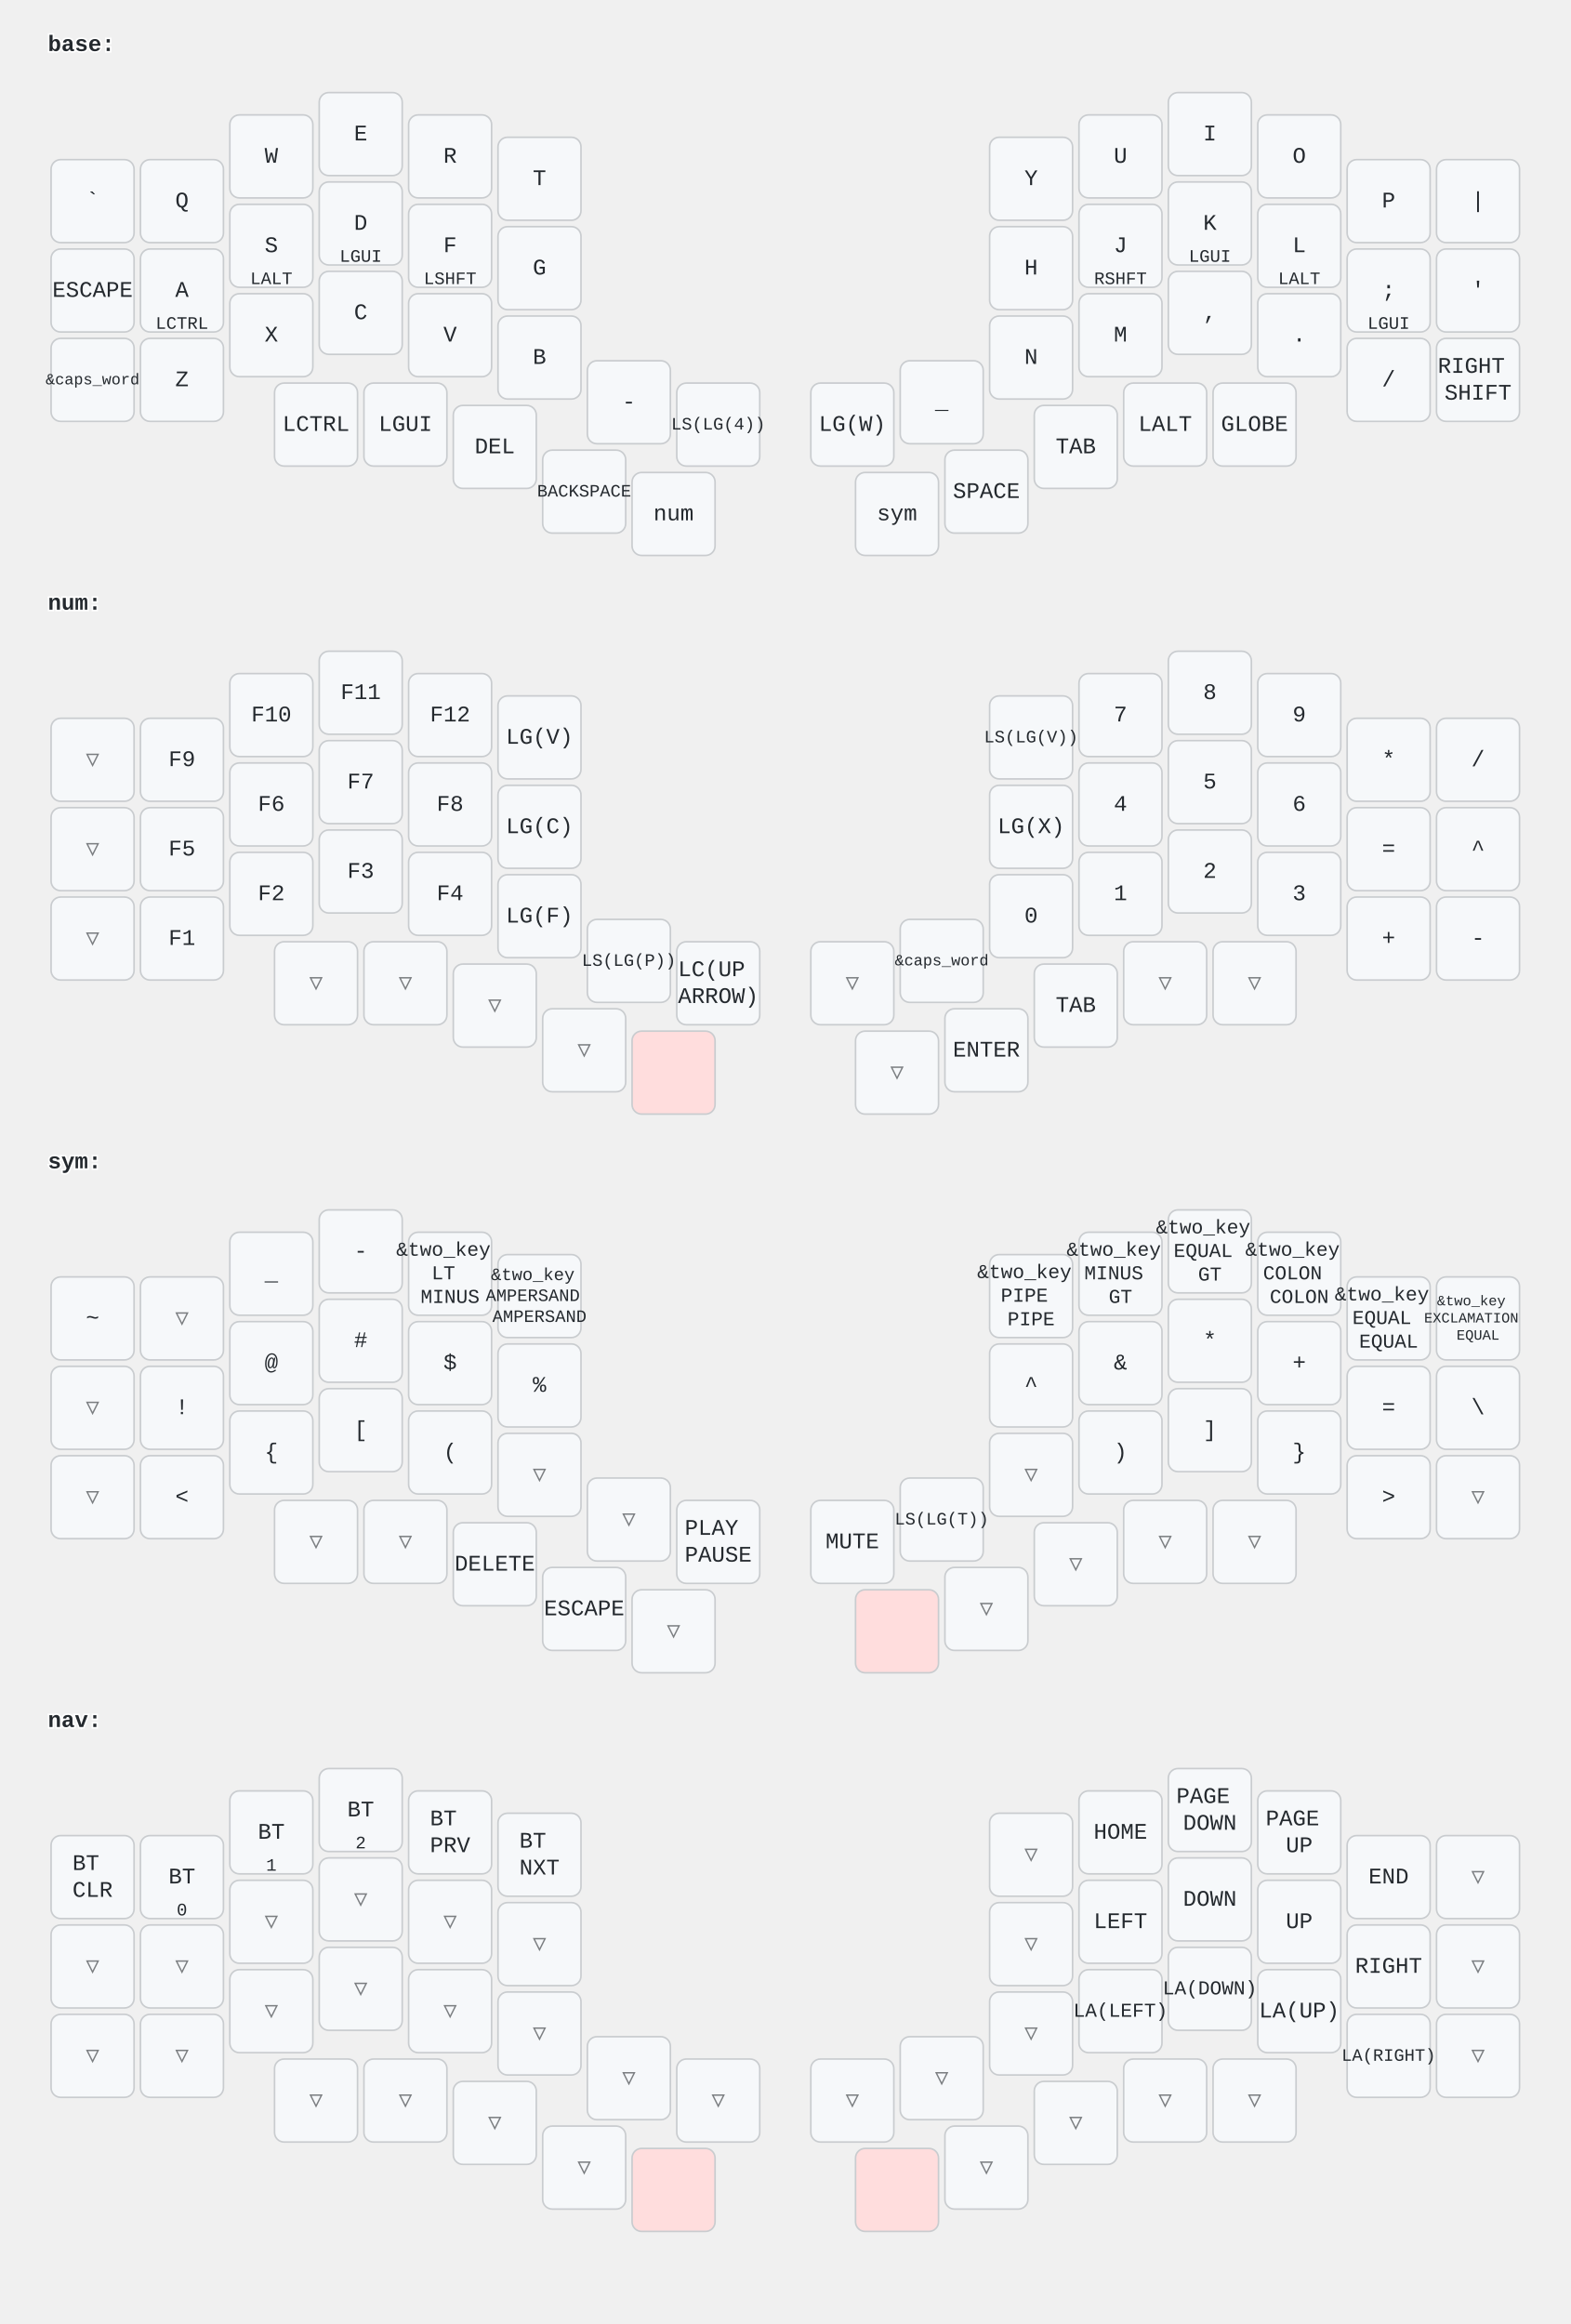
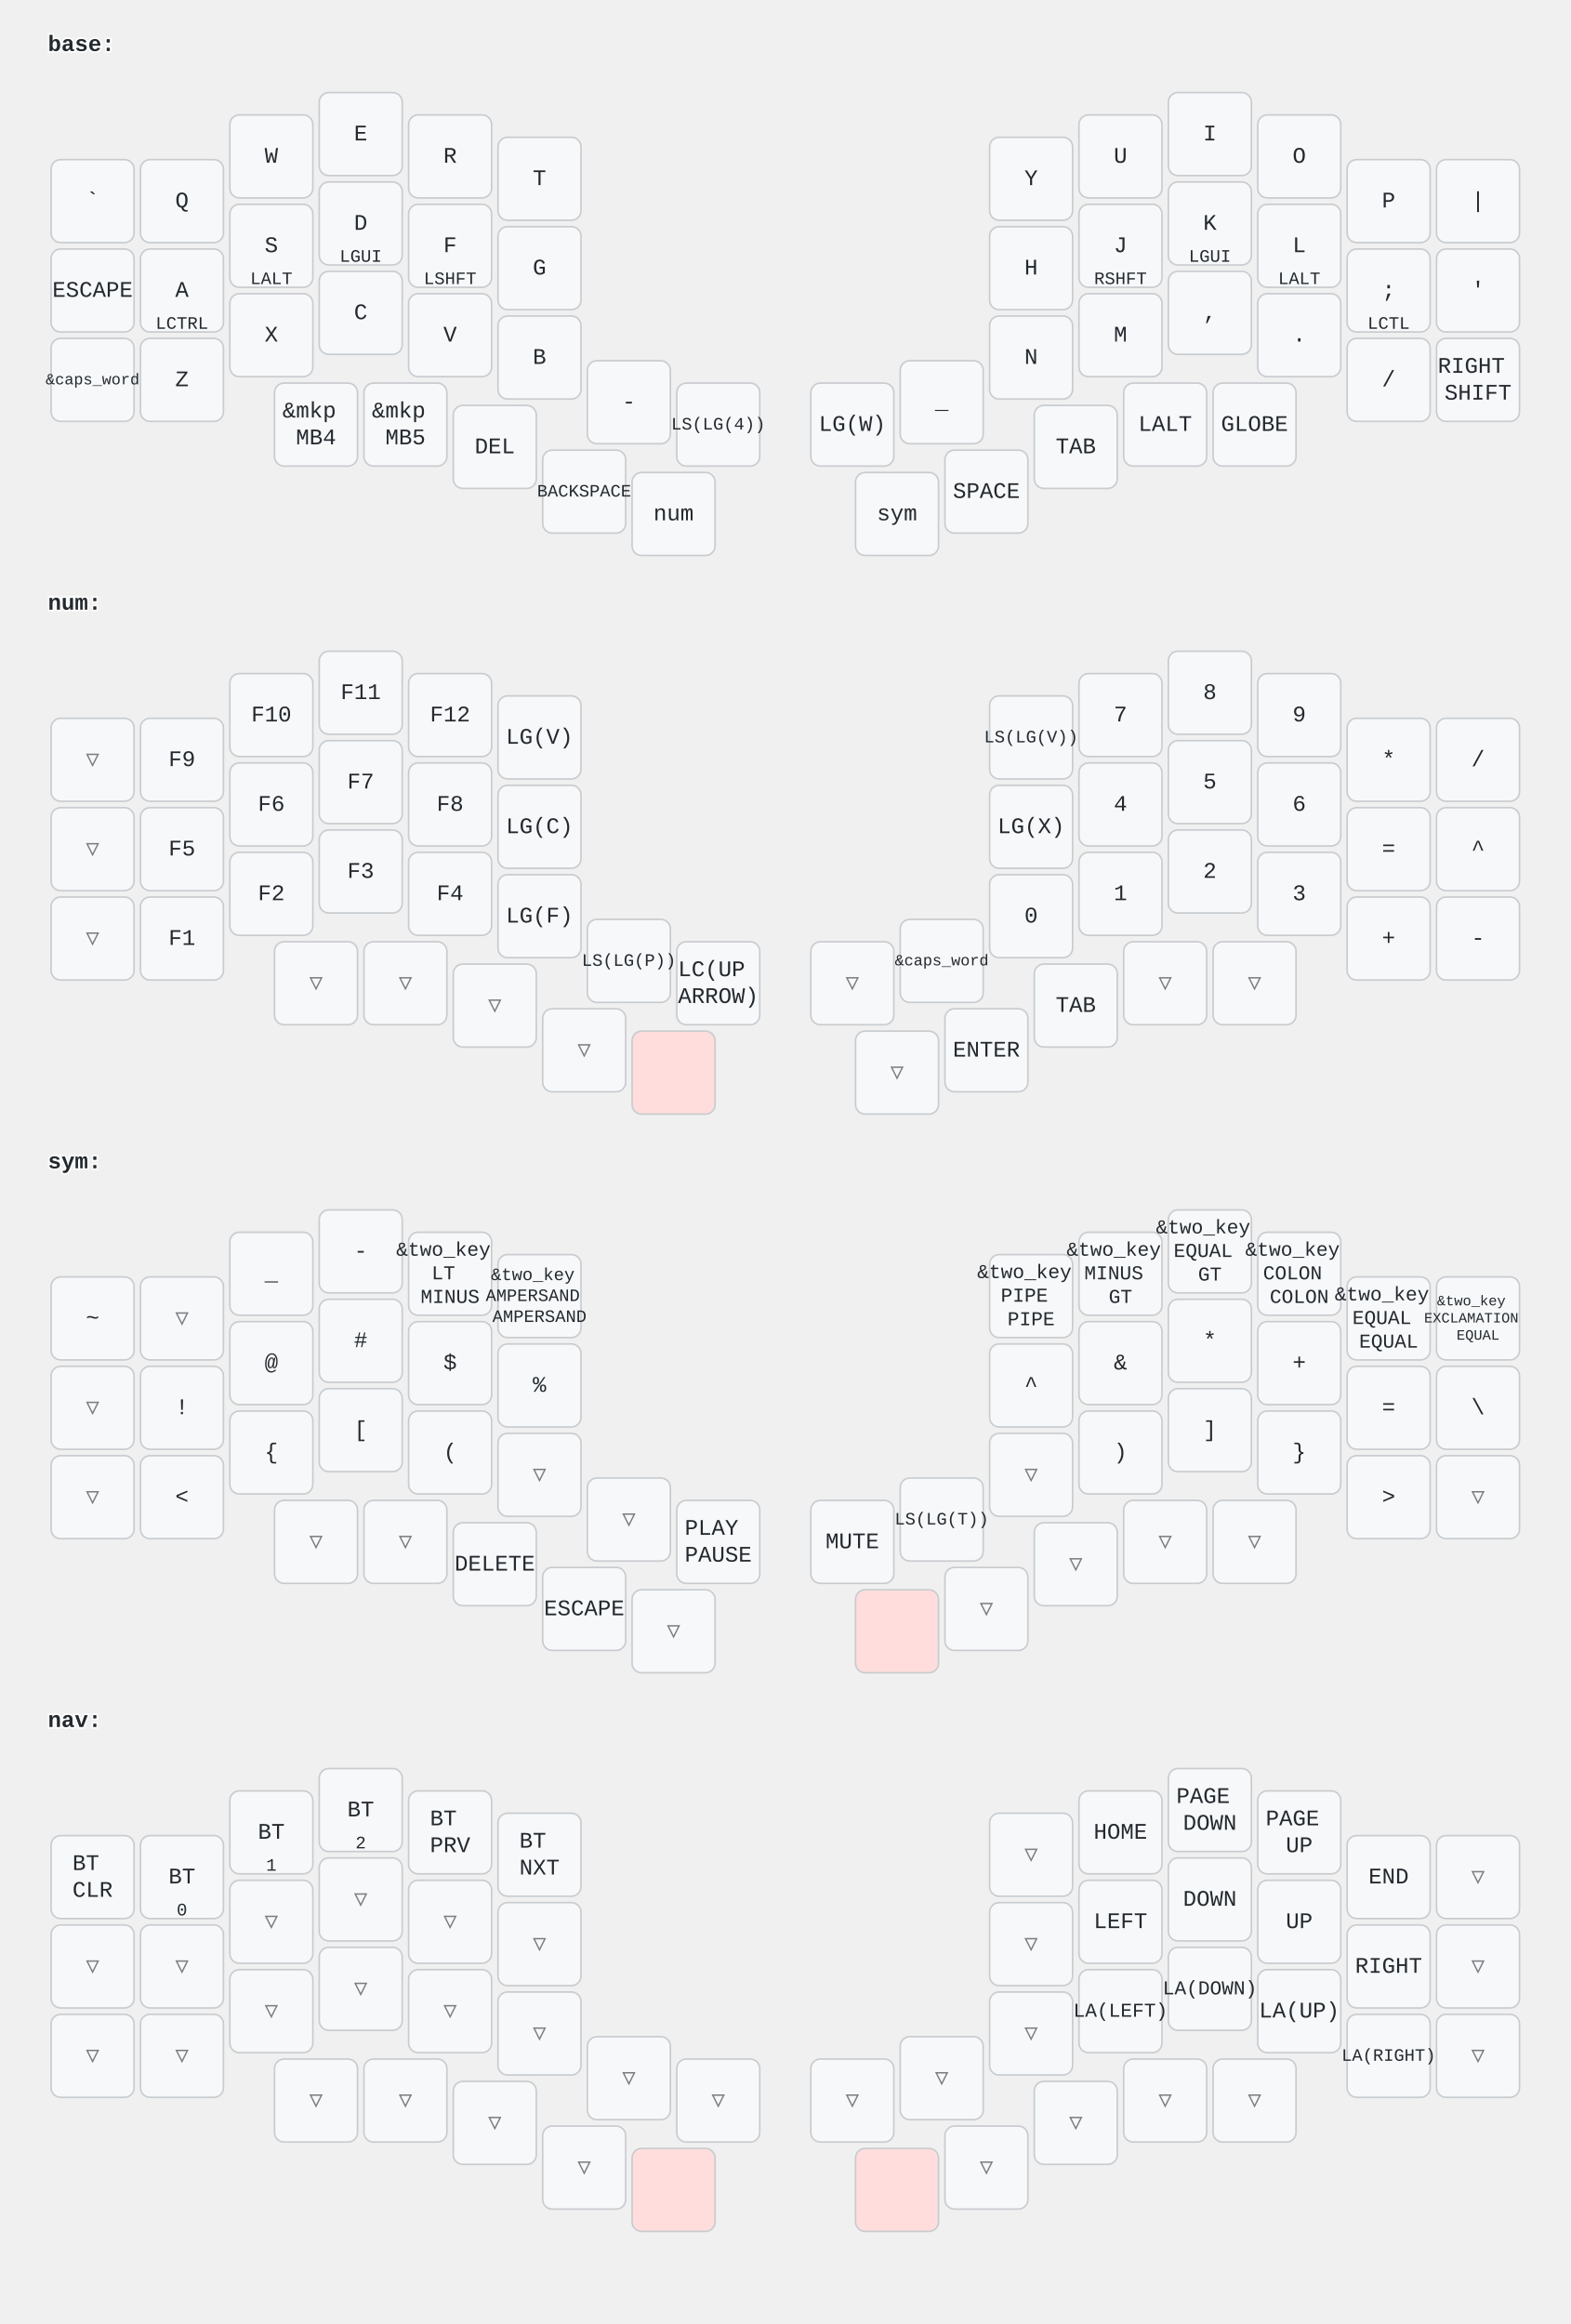
<svg xmlns="http://www.w3.org/2000/svg" width="984" height="1456" viewBox="0 0 984 1456" class="keymap">
  <style>/* inherit to force styles through use tags */
svg path {
    fill: inherit;
}

/* font and background color specifications */
svg.keymap {
    font-family: SFMono-Regular,Consolas,Liberation Mono,Menlo,monospace;
    font-size: 14px;
    font-kerning: normal;
    text-rendering: optimizeLegibility;
    fill: #24292e;
}

/* default key styling */
rect.key {
    fill: #f6f8fa;
    stroke: #c9cccf;
    stroke-width: 1;
}

/* default key side styling, only used is draw_key_sides is set */
rect.side {
    filter: brightness(90%);
}

/* color accent for combo boxes */
rect.combo, rect.combo-separate {
    fill: #cdf;
}

/* color accent for held keys */
rect.held, rect.combo.held {
    fill: #fdd;
}

/* color accent for ghost (optional) keys */
rect.ghost, rect.combo.ghost {
    stroke-dasharray: 4, 4;
    stroke-width: 2;
}

text {
    text-anchor: middle;
    dominant-baseline: middle;
}

/* styling for layer labels */
text.label {
    font-weight: bold;
    text-anchor: start;
    stroke: white;
    stroke-width: 2;
    paint-order: stroke;
}

/* styling for combo tap, and key hold/shifted label text */
text.combo, text.hold, text.shifted {
    font-size: 11px;
}

text.hold {
    text-anchor: middle;
    dominant-baseline: auto;
}

text.shifted {
    text-anchor: middle;
    dominant-baseline: hanging;
}

/* styling for hold/shifted label text in combo box */
text.combo.hold, text.combo.shifted {
    font-size: 8px;
}

/* lighter symbol for transparent keys */
text.trans {
    fill: #7b7e81;
}

/* styling for combo dendrons */
path.combo {
    stroke-width: 1;
    stroke: gray;
    fill: none;
}

/* Start Tabler Icons Cleanup */
/* cannot use height/width with glyphs */
.icon-tabler &gt; path {
    fill: inherit;
    stroke: inherit;
    stroke-width: 2;
}
/* hide tabler's default box */
.icon-tabler &gt; path[stroke="none"][fill="none"] {
    visibility: hidden;
}
/* End Tabler Icons Cleanup */
</style>
  <g transform="translate(30, 0)" class="layer-base">
    <text x="0" y="28" class="label">base:</text>
    <g transform="translate(0, 56)">
      <g transform="translate(28, 70)" class="key keypos-0">
        <rect rx="6" ry="6" x="-26" y="-26" width="52" height="52" class="key" />
        <text x="0" y="0" class="key tap">`</text>
      </g>
      <g transform="translate(84, 70)" class="key keypos-1">
        <rect rx="6" ry="6" x="-26" y="-26" width="52" height="52" class="key" />
        <text x="0" y="0" class="key tap">Q</text>
      </g>
      <g transform="translate(140, 42)" class="key keypos-2">
        <rect rx="6" ry="6" x="-26" y="-26" width="52" height="52" class="key" />
        <text x="0" y="0" class="key tap">W</text>
      </g>
      <g transform="translate(196, 28)" class="key keypos-3">
        <rect rx="6" ry="6" x="-26" y="-26" width="52" height="52" class="key" />
        <text x="0" y="0" class="key tap">E</text>
      </g>
      <g transform="translate(252, 42)" class="key keypos-4">
        <rect rx="6" ry="6" x="-26" y="-26" width="52" height="52" class="key" />
        <text x="0" y="0" class="key tap">R</text>
      </g>
      <g transform="translate(308, 56)" class="key keypos-5">
        <rect rx="6" ry="6" x="-26" y="-26" width="52" height="52" class="key" />
        <text x="0" y="0" class="key tap">T</text>
      </g>
      <g transform="translate(616, 56)" class="key keypos-6">
        <rect rx="6" ry="6" x="-26" y="-26" width="52" height="52" class="key" />
        <text x="0" y="0" class="key tap">Y</text>
      </g>
      <g transform="translate(672, 42)" class="key keypos-7">
        <rect rx="6" ry="6" x="-26" y="-26" width="52" height="52" class="key" />
        <text x="0" y="0" class="key tap">U</text>
      </g>
      <g transform="translate(728, 28)" class="key keypos-8">
        <rect rx="6" ry="6" x="-26" y="-26" width="52" height="52" class="key" />
        <text x="0" y="0" class="key tap">I</text>
      </g>
      <g transform="translate(784, 42)" class="key keypos-9">
        <rect rx="6" ry="6" x="-26" y="-26" width="52" height="52" class="key" />
        <text x="0" y="0" class="key tap">O</text>
      </g>
      <g transform="translate(840, 70)" class="key keypos-10">
        <rect rx="6" ry="6" x="-26" y="-26" width="52" height="52" class="key" />
        <text x="0" y="0" class="key tap">P</text>
      </g>
      <g transform="translate(896, 70)" class="key keypos-11">
        <rect rx="6" ry="6" x="-26" y="-26" width="52" height="52" class="key" />
        <text x="0" y="0" class="key tap">|</text>
      </g>
      <g transform="translate(28, 126)" class="key keypos-12">
        <rect rx="6" ry="6" x="-26" y="-26" width="52" height="52" class="key" />
        <text x="0" y="0" class="key tap">ESCAPE</text>
      </g>
      <g transform="translate(84, 126)" class="key keypos-13">
        <rect rx="6" ry="6" x="-26" y="-26" width="52" height="52" class="key" />
        <text x="0" y="0" class="key tap">A</text>
        <text x="0" y="24" class="key hold">LCTRL</text>
      </g>
      <g transform="translate(140, 98)" class="key keypos-14">
        <rect rx="6" ry="6" x="-26" y="-26" width="52" height="52" class="key" />
        <text x="0" y="0" class="key tap">S</text>
        <text x="0" y="24" class="key hold">LALT</text>
      </g>
      <g transform="translate(196, 84)" class="key keypos-15">
        <rect rx="6" ry="6" x="-26" y="-26" width="52" height="52" class="key" />
        <text x="0" y="0" class="key tap">D</text>
        <text x="0" y="24" class="key hold">LGUI</text>
      </g>
      <g transform="translate(252, 98)" class="key keypos-16">
        <rect rx="6" ry="6" x="-26" y="-26" width="52" height="52" class="key" />
        <text x="0" y="0" class="key tap">F</text>
        <text x="0" y="24" class="key hold">LSHFT</text>
      </g>
      <g transform="translate(308, 112)" class="key keypos-17">
        <rect rx="6" ry="6" x="-26" y="-26" width="52" height="52" class="key" />
        <text x="0" y="0" class="key tap">G</text>
      </g>
      <g transform="translate(616, 112)" class="key keypos-18">
        <rect rx="6" ry="6" x="-26" y="-26" width="52" height="52" class="key" />
        <text x="0" y="0" class="key tap">H</text>
      </g>
      <g transform="translate(672, 98)" class="key keypos-19">
        <rect rx="6" ry="6" x="-26" y="-26" width="52" height="52" class="key" />
        <text x="0" y="0" class="key tap">J</text>
        <text x="0" y="24" class="key hold">RSHFT</text>
      </g>
      <g transform="translate(728, 84)" class="key keypos-20">
        <rect rx="6" ry="6" x="-26" y="-26" width="52" height="52" class="key" />
        <text x="0" y="0" class="key tap">K</text>
        <text x="0" y="24" class="key hold">LGUI</text>
      </g>
      <g transform="translate(784, 98)" class="key keypos-21">
        <rect rx="6" ry="6" x="-26" y="-26" width="52" height="52" class="key" />
        <text x="0" y="0" class="key tap">L</text>
        <text x="0" y="24" class="key hold">LALT</text>
      </g>
      <g transform="translate(840, 126)" class="key keypos-22">
        <rect rx="6" ry="6" x="-26" y="-26" width="52" height="52" class="key" />
        <text x="0" y="0" class="key tap">;</text>
-         <text x="0" y="24" class="key hold">LGUI</text>
+         <text x="0" y="24" class="key hold">LCTL</text>
      </g>
      <g transform="translate(896, 126)" class="key keypos-23">
        <rect rx="6" ry="6" x="-26" y="-26" width="52" height="52" class="key" />
        <text x="0" y="0" class="key tap">'</text>
      </g>
      <g transform="translate(28, 182)" class="key keypos-24">
        <rect rx="6" ry="6" x="-26" y="-26" width="52" height="52" class="key" />
        <text x="0" y="0" class="key tap">
          <tspan style="font-size: 70%">&amp;caps_word</tspan>
        </text>
      </g>
      <g transform="translate(84, 182)" class="key keypos-25">
        <rect rx="6" ry="6" x="-26" y="-26" width="52" height="52" class="key" />
        <text x="0" y="0" class="key tap">Z</text>
      </g>
      <g transform="translate(140, 154)" class="key keypos-26">
        <rect rx="6" ry="6" x="-26" y="-26" width="52" height="52" class="key" />
        <text x="0" y="0" class="key tap">X</text>
      </g>
      <g transform="translate(196, 140)" class="key keypos-27">
        <rect rx="6" ry="6" x="-26" y="-26" width="52" height="52" class="key" />
        <text x="0" y="0" class="key tap">C</text>
      </g>
      <g transform="translate(252, 154)" class="key keypos-28">
        <rect rx="6" ry="6" x="-26" y="-26" width="52" height="52" class="key" />
        <text x="0" y="0" class="key tap">V</text>
      </g>
      <g transform="translate(308, 168)" class="key keypos-29">
        <rect rx="6" ry="6" x="-26" y="-26" width="52" height="52" class="key" />
        <text x="0" y="0" class="key tap">B</text>
      </g>
      <g transform="translate(364, 196)" class="key keypos-30">
        <rect rx="6" ry="6" x="-26" y="-26" width="52" height="52" class="key" />
        <text x="0" y="0" class="key tap">-</text>
      </g>
      <g transform="translate(420, 210)" class="key keypos-31">
        <rect rx="6" ry="6" x="-26" y="-26" width="52" height="52" class="key" />
        <text x="0" y="0" class="key tap">
          <tspan style="font-size: 78%">LS(LG(4))</tspan>
        </text>
      </g>
      <g transform="translate(504, 210)" class="key keypos-32">
        <rect rx="6" ry="6" x="-26" y="-26" width="52" height="52" class="key" />
        <text x="0" y="0" class="key tap">LG(W)</text>
      </g>
      <g transform="translate(560, 196)" class="key keypos-33">
        <rect rx="6" ry="6" x="-26" y="-26" width="52" height="52" class="key" />
        <text x="0" y="0" class="key tap">_</text>
      </g>
      <g transform="translate(616, 168)" class="key keypos-34">
        <rect rx="6" ry="6" x="-26" y="-26" width="52" height="52" class="key" />
        <text x="0" y="0" class="key tap">N</text>
      </g>
      <g transform="translate(672, 154)" class="key keypos-35">
        <rect rx="6" ry="6" x="-26" y="-26" width="52" height="52" class="key" />
        <text x="0" y="0" class="key tap">M</text>
      </g>
      <g transform="translate(728, 140)" class="key keypos-36">
        <rect rx="6" ry="6" x="-26" y="-26" width="52" height="52" class="key" />
        <text x="0" y="0" class="key tap">,</text>
      </g>
      <g transform="translate(784, 154)" class="key keypos-37">
        <rect rx="6" ry="6" x="-26" y="-26" width="52" height="52" class="key" />
        <text x="0" y="0" class="key tap">.</text>
      </g>
      <g transform="translate(840, 182)" class="key keypos-38">
        <rect rx="6" ry="6" x="-26" y="-26" width="52" height="52" class="key" />
        <text x="0" y="0" class="key tap">/</text>
      </g>
      <g transform="translate(896, 182)" class="key keypos-39">
        <rect rx="6" ry="6" x="-26" y="-26" width="52" height="52" class="key" />
        <text x="0" y="0" class="key tap">
          <tspan x="0" dy="-0.6em">RIGHT</tspan>
          <tspan x="0" dy="1.2em">SHIFT</tspan>
        </text>
      </g>
      <g transform="translate(168, 210)" class="key keypos-40">
        <rect rx="6" ry="6" x="-26" y="-26" width="52" height="52" class="key" />
-         <text x="0" y="0" class="key tap">LCTRL</text>
+         <text x="0" y="0" class="key tap">
+           <tspan x="0" dy="-0.6em">&amp;mkp</tspan>
+           <tspan x="0" dy="1.2em">MB4</tspan>
+         </text>
      </g>
      <g transform="translate(224, 210)" class="key keypos-41">
        <rect rx="6" ry="6" x="-26" y="-26" width="52" height="52" class="key" />
-         <text x="0" y="0" class="key tap">LGUI</text>
+         <text x="0" y="0" class="key tap">
+           <tspan x="0" dy="-0.6em">&amp;mkp</tspan>
+           <tspan x="0" dy="1.2em">MB5</tspan>
+         </text>
      </g>
      <g transform="translate(280, 224)" class="key keypos-42">
        <rect rx="6" ry="6" x="-26" y="-26" width="52" height="52" class="key" />
        <text x="0" y="0" class="key tap">DEL</text>
      </g>
      <g transform="translate(336, 252)" class="key keypos-43">
        <rect rx="6" ry="6" x="-26" y="-26" width="52" height="52" class="key" />
        <text x="0" y="0" class="key tap">
          <tspan style="font-size: 78%">BACKSPACE</tspan>
        </text>
      </g>
      <g transform="translate(392, 266)" class="key keypos-44">
        <rect rx="6" ry="6" x="-26" y="-26" width="52" height="52" class="key" />
        <text x="0" y="0" class="key tap">num</text>
      </g>
      <g transform="translate(532, 266)" class="key keypos-45">
        <rect rx="6" ry="6" x="-26" y="-26" width="52" height="52" class="key" />
        <text x="0" y="0" class="key tap">sym</text>
      </g>
      <g transform="translate(588, 252)" class="key keypos-46">
        <rect rx="6" ry="6" x="-26" y="-26" width="52" height="52" class="key" />
        <text x="0" y="0" class="key tap">SPACE</text>
      </g>
      <g transform="translate(644, 224)" class="key keypos-47">
        <rect rx="6" ry="6" x="-26" y="-26" width="52" height="52" class="key" />
        <text x="0" y="0" class="key tap">TAB</text>
      </g>
      <g transform="translate(700, 210)" class="key keypos-48">
        <rect rx="6" ry="6" x="-26" y="-26" width="52" height="52" class="key" />
        <text x="0" y="0" class="key tap">LALT</text>
      </g>
      <g transform="translate(756, 210)" class="key keypos-49">
        <rect rx="6" ry="6" x="-26" y="-26" width="52" height="52" class="key" />
        <text x="0" y="0" class="key tap">GLOBE</text>
      </g>
    </g>
  </g>
  <g transform="translate(30, 350)" class="layer-num">
    <text x="0" y="28" class="label">num:</text>
    <g transform="translate(0, 56)">
      <g transform="translate(28, 70)" class="key trans keypos-0">
        <rect rx="6" ry="6" x="-26" y="-26" width="52" height="52" class="key trans" />
        <text x="0" y="0" class="key trans tap">▽</text>
      </g>
      <g transform="translate(84, 70)" class="key keypos-1">
        <rect rx="6" ry="6" x="-26" y="-26" width="52" height="52" class="key" />
        <text x="0" y="0" class="key tap">F9</text>
      </g>
      <g transform="translate(140, 42)" class="key keypos-2">
        <rect rx="6" ry="6" x="-26" y="-26" width="52" height="52" class="key" />
        <text x="0" y="0" class="key tap">F10</text>
      </g>
      <g transform="translate(196, 28)" class="key keypos-3">
        <rect rx="6" ry="6" x="-26" y="-26" width="52" height="52" class="key" />
        <text x="0" y="0" class="key tap">F11</text>
      </g>
      <g transform="translate(252, 42)" class="key keypos-4">
        <rect rx="6" ry="6" x="-26" y="-26" width="52" height="52" class="key" />
        <text x="0" y="0" class="key tap">F12</text>
      </g>
      <g transform="translate(308, 56)" class="key keypos-5">
        <rect rx="6" ry="6" x="-26" y="-26" width="52" height="52" class="key" />
        <text x="0" y="0" class="key tap">LG(V)</text>
      </g>
      <g transform="translate(616, 56)" class="key keypos-6">
        <rect rx="6" ry="6" x="-26" y="-26" width="52" height="52" class="key" />
        <text x="0" y="0" class="key tap">
          <tspan style="font-size: 78%">LS(LG(V))</tspan>
        </text>
      </g>
      <g transform="translate(672, 42)" class="key keypos-7">
        <rect rx="6" ry="6" x="-26" y="-26" width="52" height="52" class="key" />
        <text x="0" y="0" class="key tap">7</text>
      </g>
      <g transform="translate(728, 28)" class="key keypos-8">
        <rect rx="6" ry="6" x="-26" y="-26" width="52" height="52" class="key" />
        <text x="0" y="0" class="key tap">8</text>
      </g>
      <g transform="translate(784, 42)" class="key keypos-9">
        <rect rx="6" ry="6" x="-26" y="-26" width="52" height="52" class="key" />
        <text x="0" y="0" class="key tap">9</text>
      </g>
      <g transform="translate(840, 70)" class="key keypos-10">
        <rect rx="6" ry="6" x="-26" y="-26" width="52" height="52" class="key" />
        <text x="0" y="0" class="key tap">*</text>
      </g>
      <g transform="translate(896, 70)" class="key keypos-11">
        <rect rx="6" ry="6" x="-26" y="-26" width="52" height="52" class="key" />
        <text x="0" y="0" class="key tap">/</text>
      </g>
      <g transform="translate(28, 126)" class="key trans keypos-12">
        <rect rx="6" ry="6" x="-26" y="-26" width="52" height="52" class="key trans" />
        <text x="0" y="0" class="key trans tap">▽</text>
      </g>
      <g transform="translate(84, 126)" class="key keypos-13">
        <rect rx="6" ry="6" x="-26" y="-26" width="52" height="52" class="key" />
        <text x="0" y="0" class="key tap">F5</text>
      </g>
      <g transform="translate(140, 98)" class="key keypos-14">
        <rect rx="6" ry="6" x="-26" y="-26" width="52" height="52" class="key" />
        <text x="0" y="0" class="key tap">F6</text>
      </g>
      <g transform="translate(196, 84)" class="key keypos-15">
        <rect rx="6" ry="6" x="-26" y="-26" width="52" height="52" class="key" />
        <text x="0" y="0" class="key tap">F7</text>
      </g>
      <g transform="translate(252, 98)" class="key keypos-16">
        <rect rx="6" ry="6" x="-26" y="-26" width="52" height="52" class="key" />
        <text x="0" y="0" class="key tap">F8</text>
      </g>
      <g transform="translate(308, 112)" class="key keypos-17">
        <rect rx="6" ry="6" x="-26" y="-26" width="52" height="52" class="key" />
        <text x="0" y="0" class="key tap">LG(C)</text>
      </g>
      <g transform="translate(616, 112)" class="key keypos-18">
        <rect rx="6" ry="6" x="-26" y="-26" width="52" height="52" class="key" />
        <text x="0" y="0" class="key tap">LG(X)</text>
      </g>
      <g transform="translate(672, 98)" class="key keypos-19">
        <rect rx="6" ry="6" x="-26" y="-26" width="52" height="52" class="key" />
        <text x="0" y="0" class="key tap">4</text>
      </g>
      <g transform="translate(728, 84)" class="key keypos-20">
        <rect rx="6" ry="6" x="-26" y="-26" width="52" height="52" class="key" />
        <text x="0" y="0" class="key tap">5</text>
      </g>
      <g transform="translate(784, 98)" class="key keypos-21">
        <rect rx="6" ry="6" x="-26" y="-26" width="52" height="52" class="key" />
        <text x="0" y="0" class="key tap">6</text>
      </g>
      <g transform="translate(840, 126)" class="key keypos-22">
        <rect rx="6" ry="6" x="-26" y="-26" width="52" height="52" class="key" />
        <text x="0" y="0" class="key tap">=</text>
      </g>
      <g transform="translate(896, 126)" class="key keypos-23">
        <rect rx="6" ry="6" x="-26" y="-26" width="52" height="52" class="key" />
        <text x="0" y="0" class="key tap">^</text>
      </g>
      <g transform="translate(28, 182)" class="key trans keypos-24">
        <rect rx="6" ry="6" x="-26" y="-26" width="52" height="52" class="key trans" />
        <text x="0" y="0" class="key trans tap">▽</text>
      </g>
      <g transform="translate(84, 182)" class="key keypos-25">
        <rect rx="6" ry="6" x="-26" y="-26" width="52" height="52" class="key" />
        <text x="0" y="0" class="key tap">F1</text>
      </g>
      <g transform="translate(140, 154)" class="key keypos-26">
        <rect rx="6" ry="6" x="-26" y="-26" width="52" height="52" class="key" />
        <text x="0" y="0" class="key tap">F2</text>
      </g>
      <g transform="translate(196, 140)" class="key keypos-27">
        <rect rx="6" ry="6" x="-26" y="-26" width="52" height="52" class="key" />
        <text x="0" y="0" class="key tap">F3</text>
      </g>
      <g transform="translate(252, 154)" class="key keypos-28">
        <rect rx="6" ry="6" x="-26" y="-26" width="52" height="52" class="key" />
        <text x="0" y="0" class="key tap">F4</text>
      </g>
      <g transform="translate(308, 168)" class="key keypos-29">
        <rect rx="6" ry="6" x="-26" y="-26" width="52" height="52" class="key" />
        <text x="0" y="0" class="key tap">LG(F)</text>
      </g>
      <g transform="translate(364, 196)" class="key keypos-30">
        <rect rx="6" ry="6" x="-26" y="-26" width="52" height="52" class="key" />
        <text x="0" y="0" class="key tap">
          <tspan style="font-size: 78%">LS(LG(P))</tspan>
        </text>
      </g>
      <g transform="translate(420, 210)" class="key keypos-31">
        <rect rx="6" ry="6" x="-26" y="-26" width="52" height="52" class="key" />
        <text x="0" y="0" class="key tap">
          <tspan x="0" dy="-0.6em">LC(UP</tspan>
          <tspan x="0" dy="1.2em">ARROW)</tspan>
        </text>
      </g>
      <g transform="translate(504, 210)" class="key trans keypos-32">
        <rect rx="6" ry="6" x="-26" y="-26" width="52" height="52" class="key trans" />
        <text x="0" y="0" class="key trans tap">▽</text>
      </g>
      <g transform="translate(560, 196)" class="key keypos-33">
        <rect rx="6" ry="6" x="-26" y="-26" width="52" height="52" class="key" />
        <text x="0" y="0" class="key tap">
          <tspan style="font-size: 70%">&amp;caps_word</tspan>
        </text>
      </g>
      <g transform="translate(616, 168)" class="key keypos-34">
        <rect rx="6" ry="6" x="-26" y="-26" width="52" height="52" class="key" />
        <text x="0" y="0" class="key tap">0</text>
      </g>
      <g transform="translate(672, 154)" class="key keypos-35">
        <rect rx="6" ry="6" x="-26" y="-26" width="52" height="52" class="key" />
        <text x="0" y="0" class="key tap">1</text>
      </g>
      <g transform="translate(728, 140)" class="key keypos-36">
        <rect rx="6" ry="6" x="-26" y="-26" width="52" height="52" class="key" />
        <text x="0" y="0" class="key tap">2</text>
      </g>
      <g transform="translate(784, 154)" class="key keypos-37">
        <rect rx="6" ry="6" x="-26" y="-26" width="52" height="52" class="key" />
        <text x="0" y="0" class="key tap">3</text>
      </g>
      <g transform="translate(840, 182)" class="key keypos-38">
        <rect rx="6" ry="6" x="-26" y="-26" width="52" height="52" class="key" />
        <text x="0" y="0" class="key tap">+</text>
      </g>
      <g transform="translate(896, 182)" class="key keypos-39">
        <rect rx="6" ry="6" x="-26" y="-26" width="52" height="52" class="key" />
        <text x="0" y="0" class="key tap">-</text>
      </g>
      <g transform="translate(168, 210)" class="key trans keypos-40">
        <rect rx="6" ry="6" x="-26" y="-26" width="52" height="52" class="key trans" />
        <text x="0" y="0" class="key trans tap">▽</text>
      </g>
      <g transform="translate(224, 210)" class="key trans keypos-41">
        <rect rx="6" ry="6" x="-26" y="-26" width="52" height="52" class="key trans" />
        <text x="0" y="0" class="key trans tap">▽</text>
      </g>
      <g transform="translate(280, 224)" class="key trans keypos-42">
        <rect rx="6" ry="6" x="-26" y="-26" width="52" height="52" class="key trans" />
        <text x="0" y="0" class="key trans tap">▽</text>
      </g>
      <g transform="translate(336, 252)" class="key trans keypos-43">
        <rect rx="6" ry="6" x="-26" y="-26" width="52" height="52" class="key trans" />
        <text x="0" y="0" class="key trans tap">▽</text>
      </g>
      <g transform="translate(392, 266)" class="key held keypos-44">
        <rect rx="6" ry="6" x="-26" y="-26" width="52" height="52" class="key held" />
      </g>
      <g transform="translate(532, 266)" class="key trans keypos-45">
        <rect rx="6" ry="6" x="-26" y="-26" width="52" height="52" class="key trans" />
        <text x="0" y="0" class="key trans tap">▽</text>
      </g>
      <g transform="translate(588, 252)" class="key keypos-46">
        <rect rx="6" ry="6" x="-26" y="-26" width="52" height="52" class="key" />
        <text x="0" y="0" class="key tap">ENTER</text>
      </g>
      <g transform="translate(644, 224)" class="key keypos-47">
        <rect rx="6" ry="6" x="-26" y="-26" width="52" height="52" class="key" />
        <text x="0" y="0" class="key tap">TAB</text>
      </g>
      <g transform="translate(700, 210)" class="key trans keypos-48">
        <rect rx="6" ry="6" x="-26" y="-26" width="52" height="52" class="key trans" />
        <text x="0" y="0" class="key trans tap">▽</text>
      </g>
      <g transform="translate(756, 210)" class="key trans keypos-49">
        <rect rx="6" ry="6" x="-26" y="-26" width="52" height="52" class="key trans" />
        <text x="0" y="0" class="key trans tap">▽</text>
      </g>
    </g>
  </g>
  <g transform="translate(30, 700)" class="layer-sym">
    <text x="0" y="28" class="label">sym:</text>
    <g transform="translate(0, 56)">
      <g transform="translate(28, 70)" class="key keypos-0">
        <rect rx="6" ry="6" x="-26" y="-26" width="52" height="52" class="key" />
        <text x="0" y="0" class="key tap">~</text>
      </g>
      <g transform="translate(84, 70)" class="key trans keypos-1">
        <rect rx="6" ry="6" x="-26" y="-26" width="52" height="52" class="key trans" />
        <text x="0" y="0" class="key trans tap">▽</text>
      </g>
      <g transform="translate(140, 42)" class="key keypos-2">
        <rect rx="6" ry="6" x="-26" y="-26" width="52" height="52" class="key" />
        <text x="0" y="0" class="key tap">_</text>
      </g>
      <g transform="translate(196, 28)" class="key keypos-3">
        <rect rx="6" ry="6" x="-26" y="-26" width="52" height="52" class="key" />
        <text x="0" y="0" class="key tap">-</text>
      </g>
      <g transform="translate(252, 42)" class="key keypos-4">
        <rect rx="6" ry="6" x="-26" y="-26" width="52" height="52" class="key" />
        <text x="0" y="0" class="key tap">
          <tspan x="0" dy="-1.2em" style="font-size: 88%">&amp;two_key</tspan>
          <tspan x="0" dy="1.2em" style="font-size: 88%">LT</tspan>
          <tspan x="0" dy="1.2em" style="font-size: 88%">MINUS</tspan>
        </text>
      </g>
      <g transform="translate(308, 56)" class="key keypos-5">
        <rect rx="6" ry="6" x="-26" y="-26" width="52" height="52" class="key" />
        <text x="0" y="0" class="key tap">
          <tspan x="0" dy="-1.2em" style="font-size: 78%">&amp;two_key</tspan>
          <tspan x="0" dy="1.2em" style="font-size: 78%">AMPERSAND</tspan>
          <tspan x="0" dy="1.2em" style="font-size: 78%">AMPERSAND</tspan>
        </text>
      </g>
      <g transform="translate(616, 56)" class="key keypos-6">
        <rect rx="6" ry="6" x="-26" y="-26" width="52" height="52" class="key" />
        <text x="0" y="0" class="key tap">
          <tspan x="0" dy="-1.2em" style="font-size: 88%">&amp;two_key</tspan>
          <tspan x="0" dy="1.2em" style="font-size: 88%">PIPE</tspan>
          <tspan x="0" dy="1.2em" style="font-size: 88%">PIPE</tspan>
        </text>
      </g>
      <g transform="translate(672, 42)" class="key keypos-7">
        <rect rx="6" ry="6" x="-26" y="-26" width="52" height="52" class="key" />
        <text x="0" y="0" class="key tap">
          <tspan x="0" dy="-1.2em" style="font-size: 88%">&amp;two_key</tspan>
          <tspan x="0" dy="1.2em" style="font-size: 88%">MINUS</tspan>
          <tspan x="0" dy="1.2em" style="font-size: 88%">GT</tspan>
        </text>
      </g>
      <g transform="translate(728, 28)" class="key keypos-8">
        <rect rx="6" ry="6" x="-26" y="-26" width="52" height="52" class="key" />
        <text x="0" y="0" class="key tap">
          <tspan x="0" dy="-1.2em" style="font-size: 88%">&amp;two_key</tspan>
          <tspan x="0" dy="1.2em" style="font-size: 88%">EQUAL</tspan>
          <tspan x="0" dy="1.2em" style="font-size: 88%">GT</tspan>
        </text>
      </g>
      <g transform="translate(784, 42)" class="key keypos-9">
        <rect rx="6" ry="6" x="-26" y="-26" width="52" height="52" class="key" />
        <text x="0" y="0" class="key tap">
          <tspan x="0" dy="-1.2em" style="font-size: 88%">&amp;two_key</tspan>
          <tspan x="0" dy="1.2em" style="font-size: 88%">COLON</tspan>
          <tspan x="0" dy="1.2em" style="font-size: 88%">COLON</tspan>
        </text>
      </g>
      <g transform="translate(840, 70)" class="key keypos-10">
        <rect rx="6" ry="6" x="-26" y="-26" width="52" height="52" class="key" />
        <text x="0" y="0" class="key tap">
          <tspan x="0" dy="-1.2em" style="font-size: 88%">&amp;two_key</tspan>
          <tspan x="0" dy="1.2em" style="font-size: 88%">EQUAL</tspan>
          <tspan x="0" dy="1.2em" style="font-size: 88%">EQUAL</tspan>
        </text>
      </g>
      <g transform="translate(896, 70)" class="key keypos-11">
        <rect rx="6" ry="6" x="-26" y="-26" width="52" height="52" class="key" />
        <text x="0" y="0" class="key tap">
          <tspan x="0" dy="-1.2em" style="font-size: 64%">&amp;two_key</tspan>
          <tspan x="0" dy="1.2em" style="font-size: 64%">EXCLAMATION</tspan>
          <tspan x="0" dy="1.2em" style="font-size: 64%">EQUAL</tspan>
        </text>
      </g>
      <g transform="translate(28, 126)" class="key trans keypos-12">
        <rect rx="6" ry="6" x="-26" y="-26" width="52" height="52" class="key trans" />
        <text x="0" y="0" class="key trans tap">▽</text>
      </g>
      <g transform="translate(84, 126)" class="key keypos-13">
        <rect rx="6" ry="6" x="-26" y="-26" width="52" height="52" class="key" />
        <text x="0" y="0" class="key tap">!</text>
      </g>
      <g transform="translate(140, 98)" class="key keypos-14">
        <rect rx="6" ry="6" x="-26" y="-26" width="52" height="52" class="key" />
        <text x="0" y="0" class="key tap">@</text>
      </g>
      <g transform="translate(196, 84)" class="key keypos-15">
        <rect rx="6" ry="6" x="-26" y="-26" width="52" height="52" class="key" />
        <text x="0" y="0" class="key tap">#</text>
      </g>
      <g transform="translate(252, 98)" class="key keypos-16">
        <rect rx="6" ry="6" x="-26" y="-26" width="52" height="52" class="key" />
        <text x="0" y="0" class="key tap">$</text>
      </g>
      <g transform="translate(308, 112)" class="key keypos-17">
        <rect rx="6" ry="6" x="-26" y="-26" width="52" height="52" class="key" />
        <text x="0" y="0" class="key tap">%</text>
      </g>
      <g transform="translate(616, 112)" class="key keypos-18">
        <rect rx="6" ry="6" x="-26" y="-26" width="52" height="52" class="key" />
        <text x="0" y="0" class="key tap">^</text>
      </g>
      <g transform="translate(672, 98)" class="key keypos-19">
        <rect rx="6" ry="6" x="-26" y="-26" width="52" height="52" class="key" />
        <text x="0" y="0" class="key tap">&amp;</text>
      </g>
      <g transform="translate(728, 84)" class="key keypos-20">
        <rect rx="6" ry="6" x="-26" y="-26" width="52" height="52" class="key" />
        <text x="0" y="0" class="key tap">*</text>
      </g>
      <g transform="translate(784, 98)" class="key keypos-21">
        <rect rx="6" ry="6" x="-26" y="-26" width="52" height="52" class="key" />
        <text x="0" y="0" class="key tap">+</text>
      </g>
      <g transform="translate(840, 126)" class="key keypos-22">
        <rect rx="6" ry="6" x="-26" y="-26" width="52" height="52" class="key" />
        <text x="0" y="0" class="key tap">=</text>
      </g>
      <g transform="translate(896, 126)" class="key keypos-23">
        <rect rx="6" ry="6" x="-26" y="-26" width="52" height="52" class="key" />
        <text x="0" y="0" class="key tap">\</text>
      </g>
      <g transform="translate(28, 182)" class="key trans keypos-24">
        <rect rx="6" ry="6" x="-26" y="-26" width="52" height="52" class="key trans" />
        <text x="0" y="0" class="key trans tap">▽</text>
      </g>
      <g transform="translate(84, 182)" class="key keypos-25">
        <rect rx="6" ry="6" x="-26" y="-26" width="52" height="52" class="key" />
        <text x="0" y="0" class="key tap">&lt;</text>
      </g>
      <g transform="translate(140, 154)" class="key keypos-26">
        <rect rx="6" ry="6" x="-26" y="-26" width="52" height="52" class="key" />
        <text x="0" y="0" class="key tap">{</text>
      </g>
      <g transform="translate(196, 140)" class="key keypos-27">
        <rect rx="6" ry="6" x="-26" y="-26" width="52" height="52" class="key" />
        <text x="0" y="0" class="key tap">[</text>
      </g>
      <g transform="translate(252, 154)" class="key keypos-28">
        <rect rx="6" ry="6" x="-26" y="-26" width="52" height="52" class="key" />
        <text x="0" y="0" class="key tap">(</text>
      </g>
      <g transform="translate(308, 168)" class="key trans keypos-29">
        <rect rx="6" ry="6" x="-26" y="-26" width="52" height="52" class="key trans" />
        <text x="0" y="0" class="key trans tap">▽</text>
      </g>
      <g transform="translate(364, 196)" class="key trans keypos-30">
        <rect rx="6" ry="6" x="-26" y="-26" width="52" height="52" class="key trans" />
        <text x="0" y="0" class="key trans tap">▽</text>
      </g>
      <g transform="translate(420, 210)" class="key keypos-31">
        <rect rx="6" ry="6" x="-26" y="-26" width="52" height="52" class="key" />
        <text x="0" y="0" class="key tap">
          <tspan x="0" dy="-0.6em">PLAY</tspan>
          <tspan x="0" dy="1.2em">PAUSE</tspan>
        </text>
      </g>
      <g transform="translate(504, 210)" class="key keypos-32">
        <rect rx="6" ry="6" x="-26" y="-26" width="52" height="52" class="key" />
        <text x="0" y="0" class="key tap">MUTE</text>
      </g>
      <g transform="translate(560, 196)" class="key keypos-33">
        <rect rx="6" ry="6" x="-26" y="-26" width="52" height="52" class="key" />
        <text x="0" y="0" class="key tap">
          <tspan style="font-size: 78%">LS(LG(T))</tspan>
        </text>
      </g>
      <g transform="translate(616, 168)" class="key trans keypos-34">
        <rect rx="6" ry="6" x="-26" y="-26" width="52" height="52" class="key trans" />
        <text x="0" y="0" class="key trans tap">▽</text>
      </g>
      <g transform="translate(672, 154)" class="key keypos-35">
        <rect rx="6" ry="6" x="-26" y="-26" width="52" height="52" class="key" />
        <text x="0" y="0" class="key tap">)</text>
      </g>
      <g transform="translate(728, 140)" class="key keypos-36">
        <rect rx="6" ry="6" x="-26" y="-26" width="52" height="52" class="key" />
        <text x="0" y="0" class="key tap">]</text>
      </g>
      <g transform="translate(784, 154)" class="key keypos-37">
        <rect rx="6" ry="6" x="-26" y="-26" width="52" height="52" class="key" />
        <text x="0" y="0" class="key tap">}</text>
      </g>
      <g transform="translate(840, 182)" class="key keypos-38">
        <rect rx="6" ry="6" x="-26" y="-26" width="52" height="52" class="key" />
        <text x="0" y="0" class="key tap">&gt;</text>
      </g>
      <g transform="translate(896, 182)" class="key trans keypos-39">
        <rect rx="6" ry="6" x="-26" y="-26" width="52" height="52" class="key trans" />
        <text x="0" y="0" class="key trans tap">▽</text>
      </g>
      <g transform="translate(168, 210)" class="key trans keypos-40">
        <rect rx="6" ry="6" x="-26" y="-26" width="52" height="52" class="key trans" />
        <text x="0" y="0" class="key trans tap">▽</text>
      </g>
      <g transform="translate(224, 210)" class="key trans keypos-41">
        <rect rx="6" ry="6" x="-26" y="-26" width="52" height="52" class="key trans" />
        <text x="0" y="0" class="key trans tap">▽</text>
      </g>
      <g transform="translate(280, 224)" class="key keypos-42">
        <rect rx="6" ry="6" x="-26" y="-26" width="52" height="52" class="key" />
        <text x="0" y="0" class="key tap">DELETE</text>
      </g>
      <g transform="translate(336, 252)" class="key keypos-43">
        <rect rx="6" ry="6" x="-26" y="-26" width="52" height="52" class="key" />
        <text x="0" y="0" class="key tap">ESCAPE</text>
      </g>
      <g transform="translate(392, 266)" class="key trans keypos-44">
        <rect rx="6" ry="6" x="-26" y="-26" width="52" height="52" class="key trans" />
        <text x="0" y="0" class="key trans tap">▽</text>
      </g>
      <g transform="translate(532, 266)" class="key held keypos-45">
        <rect rx="6" ry="6" x="-26" y="-26" width="52" height="52" class="key held" />
      </g>
      <g transform="translate(588, 252)" class="key trans keypos-46">
        <rect rx="6" ry="6" x="-26" y="-26" width="52" height="52" class="key trans" />
        <text x="0" y="0" class="key trans tap">▽</text>
      </g>
      <g transform="translate(644, 224)" class="key trans keypos-47">
        <rect rx="6" ry="6" x="-26" y="-26" width="52" height="52" class="key trans" />
        <text x="0" y="0" class="key trans tap">▽</text>
      </g>
      <g transform="translate(700, 210)" class="key trans keypos-48">
        <rect rx="6" ry="6" x="-26" y="-26" width="52" height="52" class="key trans" />
        <text x="0" y="0" class="key trans tap">▽</text>
      </g>
      <g transform="translate(756, 210)" class="key trans keypos-49">
        <rect rx="6" ry="6" x="-26" y="-26" width="52" height="52" class="key trans" />
        <text x="0" y="0" class="key trans tap">▽</text>
      </g>
    </g>
  </g>
  <g transform="translate(30, 1050)" class="layer-nav">
    <text x="0" y="28" class="label">nav:</text>
    <g transform="translate(0, 56)">
      <g transform="translate(28, 70)" class="key keypos-0">
        <rect rx="6" ry="6" x="-26" y="-26" width="52" height="52" class="key" />
        <text x="0" y="0" class="key tap">
          <tspan x="0" dy="-0.6em">BT</tspan>
          <tspan x="0" dy="1.2em">CLR</tspan>
        </text>
      </g>
      <g transform="translate(84, 70)" class="key keypos-1">
        <rect rx="6" ry="6" x="-26" y="-26" width="52" height="52" class="key" />
        <text x="0" y="0" class="key tap">BT</text>
        <text x="0" y="24" class="key hold">0</text>
      </g>
      <g transform="translate(140, 42)" class="key keypos-2">
        <rect rx="6" ry="6" x="-26" y="-26" width="52" height="52" class="key" />
        <text x="0" y="0" class="key tap">BT</text>
        <text x="0" y="24" class="key hold">1</text>
      </g>
      <g transform="translate(196, 28)" class="key keypos-3">
        <rect rx="6" ry="6" x="-26" y="-26" width="52" height="52" class="key" />
        <text x="0" y="0" class="key tap">BT</text>
        <text x="0" y="24" class="key hold">2</text>
      </g>
      <g transform="translate(252, 42)" class="key keypos-4">
        <rect rx="6" ry="6" x="-26" y="-26" width="52" height="52" class="key" />
        <text x="0" y="0" class="key tap">
          <tspan x="0" dy="-0.6em">BT</tspan>
          <tspan x="0" dy="1.2em">PRV</tspan>
        </text>
      </g>
      <g transform="translate(308, 56)" class="key keypos-5">
        <rect rx="6" ry="6" x="-26" y="-26" width="52" height="52" class="key" />
        <text x="0" y="0" class="key tap">
          <tspan x="0" dy="-0.6em">BT</tspan>
          <tspan x="0" dy="1.2em">NXT</tspan>
        </text>
      </g>
      <g transform="translate(616, 56)" class="key trans keypos-6">
        <rect rx="6" ry="6" x="-26" y="-26" width="52" height="52" class="key trans" />
        <text x="0" y="0" class="key trans tap">▽</text>
      </g>
      <g transform="translate(672, 42)" class="key keypos-7">
        <rect rx="6" ry="6" x="-26" y="-26" width="52" height="52" class="key" />
        <text x="0" y="0" class="key tap">HOME</text>
      </g>
      <g transform="translate(728, 28)" class="key keypos-8">
        <rect rx="6" ry="6" x="-26" y="-26" width="52" height="52" class="key" />
        <text x="0" y="0" class="key tap">
          <tspan x="0" dy="-0.6em">PAGE</tspan>
          <tspan x="0" dy="1.2em">DOWN</tspan>
        </text>
      </g>
      <g transform="translate(784, 42)" class="key keypos-9">
        <rect rx="6" ry="6" x="-26" y="-26" width="52" height="52" class="key" />
        <text x="0" y="0" class="key tap">
          <tspan x="0" dy="-0.6em">PAGE</tspan>
          <tspan x="0" dy="1.2em">UP</tspan>
        </text>
      </g>
      <g transform="translate(840, 70)" class="key keypos-10">
        <rect rx="6" ry="6" x="-26" y="-26" width="52" height="52" class="key" />
        <text x="0" y="0" class="key tap">END</text>
      </g>
      <g transform="translate(896, 70)" class="key trans keypos-11">
        <rect rx="6" ry="6" x="-26" y="-26" width="52" height="52" class="key trans" />
        <text x="0" y="0" class="key trans tap">▽</text>
      </g>
      <g transform="translate(28, 126)" class="key trans keypos-12">
        <rect rx="6" ry="6" x="-26" y="-26" width="52" height="52" class="key trans" />
        <text x="0" y="0" class="key trans tap">▽</text>
      </g>
      <g transform="translate(84, 126)" class="key trans keypos-13">
        <rect rx="6" ry="6" x="-26" y="-26" width="52" height="52" class="key trans" />
        <text x="0" y="0" class="key trans tap">▽</text>
      </g>
      <g transform="translate(140, 98)" class="key trans keypos-14">
        <rect rx="6" ry="6" x="-26" y="-26" width="52" height="52" class="key trans" />
        <text x="0" y="0" class="key trans tap">▽</text>
      </g>
      <g transform="translate(196, 84)" class="key trans keypos-15">
        <rect rx="6" ry="6" x="-26" y="-26" width="52" height="52" class="key trans" />
        <text x="0" y="0" class="key trans tap">▽</text>
      </g>
      <g transform="translate(252, 98)" class="key trans keypos-16">
        <rect rx="6" ry="6" x="-26" y="-26" width="52" height="52" class="key trans" />
        <text x="0" y="0" class="key trans tap">▽</text>
      </g>
      <g transform="translate(308, 112)" class="key trans keypos-17">
        <rect rx="6" ry="6" x="-26" y="-26" width="52" height="52" class="key trans" />
        <text x="0" y="0" class="key trans tap">▽</text>
      </g>
      <g transform="translate(616, 112)" class="key trans keypos-18">
        <rect rx="6" ry="6" x="-26" y="-26" width="52" height="52" class="key trans" />
        <text x="0" y="0" class="key trans tap">▽</text>
      </g>
      <g transform="translate(672, 98)" class="key keypos-19">
        <rect rx="6" ry="6" x="-26" y="-26" width="52" height="52" class="key" />
        <text x="0" y="0" class="key tap">LEFT</text>
      </g>
      <g transform="translate(728, 84)" class="key keypos-20">
        <rect rx="6" ry="6" x="-26" y="-26" width="52" height="52" class="key" />
        <text x="0" y="0" class="key tap">DOWN</text>
      </g>
      <g transform="translate(784, 98)" class="key keypos-21">
        <rect rx="6" ry="6" x="-26" y="-26" width="52" height="52" class="key" />
        <text x="0" y="0" class="key tap">UP</text>
      </g>
      <g transform="translate(840, 126)" class="key keypos-22">
        <rect rx="6" ry="6" x="-26" y="-26" width="52" height="52" class="key" />
        <text x="0" y="0" class="key tap">RIGHT</text>
      </g>
      <g transform="translate(896, 126)" class="key trans keypos-23">
        <rect rx="6" ry="6" x="-26" y="-26" width="52" height="52" class="key trans" />
        <text x="0" y="0" class="key trans tap">▽</text>
      </g>
      <g transform="translate(28, 182)" class="key trans keypos-24">
        <rect rx="6" ry="6" x="-26" y="-26" width="52" height="52" class="key trans" />
        <text x="0" y="0" class="key trans tap">▽</text>
      </g>
      <g transform="translate(84, 182)" class="key trans keypos-25">
        <rect rx="6" ry="6" x="-26" y="-26" width="52" height="52" class="key trans" />
        <text x="0" y="0" class="key trans tap">▽</text>
      </g>
      <g transform="translate(140, 154)" class="key trans keypos-26">
        <rect rx="6" ry="6" x="-26" y="-26" width="52" height="52" class="key trans" />
        <text x="0" y="0" class="key trans tap">▽</text>
      </g>
      <g transform="translate(196, 140)" class="key trans keypos-27">
        <rect rx="6" ry="6" x="-26" y="-26" width="52" height="52" class="key trans" />
        <text x="0" y="0" class="key trans tap">▽</text>
      </g>
      <g transform="translate(252, 154)" class="key trans keypos-28">
        <rect rx="6" ry="6" x="-26" y="-26" width="52" height="52" class="key trans" />
        <text x="0" y="0" class="key trans tap">▽</text>
      </g>
      <g transform="translate(308, 168)" class="key trans keypos-29">
        <rect rx="6" ry="6" x="-26" y="-26" width="52" height="52" class="key trans" />
        <text x="0" y="0" class="key trans tap">▽</text>
      </g>
      <g transform="translate(364, 196)" class="key trans keypos-30">
        <rect rx="6" ry="6" x="-26" y="-26" width="52" height="52" class="key trans" />
        <text x="0" y="0" class="key trans tap">▽</text>
      </g>
      <g transform="translate(420, 210)" class="key trans keypos-31">
        <rect rx="6" ry="6" x="-26" y="-26" width="52" height="52" class="key trans" />
        <text x="0" y="0" class="key trans tap">▽</text>
      </g>
      <g transform="translate(504, 210)" class="key trans keypos-32">
        <rect rx="6" ry="6" x="-26" y="-26" width="52" height="52" class="key trans" />
        <text x="0" y="0" class="key trans tap">▽</text>
      </g>
      <g transform="translate(560, 196)" class="key trans keypos-33">
        <rect rx="6" ry="6" x="-26" y="-26" width="52" height="52" class="key trans" />
        <text x="0" y="0" class="key trans tap">▽</text>
      </g>
      <g transform="translate(616, 168)" class="key trans keypos-34">
        <rect rx="6" ry="6" x="-26" y="-26" width="52" height="52" class="key trans" />
        <text x="0" y="0" class="key trans tap">▽</text>
      </g>
      <g transform="translate(672, 154)" class="key keypos-35">
        <rect rx="6" ry="6" x="-26" y="-26" width="52" height="52" class="key" />
        <text x="0" y="0" class="key tap">
          <tspan style="font-size: 88%">LA(LEFT)</tspan>
        </text>
      </g>
      <g transform="translate(728, 140)" class="key keypos-36">
        <rect rx="6" ry="6" x="-26" y="-26" width="52" height="52" class="key" />
        <text x="0" y="0" class="key tap">
          <tspan style="font-size: 88%">LA(DOWN)</tspan>
        </text>
      </g>
      <g transform="translate(784, 154)" class="key keypos-37">
        <rect rx="6" ry="6" x="-26" y="-26" width="52" height="52" class="key" />
        <text x="0" y="0" class="key tap">LA(UP)</text>
      </g>
      <g transform="translate(840, 182)" class="key keypos-38">
        <rect rx="6" ry="6" x="-26" y="-26" width="52" height="52" class="key" />
        <text x="0" y="0" class="key tap">
          <tspan style="font-size: 78%">LA(RIGHT)</tspan>
        </text>
      </g>
      <g transform="translate(896, 182)" class="key trans keypos-39">
        <rect rx="6" ry="6" x="-26" y="-26" width="52" height="52" class="key trans" />
        <text x="0" y="0" class="key trans tap">▽</text>
      </g>
      <g transform="translate(168, 210)" class="key trans keypos-40">
        <rect rx="6" ry="6" x="-26" y="-26" width="52" height="52" class="key trans" />
        <text x="0" y="0" class="key trans tap">▽</text>
      </g>
      <g transform="translate(224, 210)" class="key trans keypos-41">
        <rect rx="6" ry="6" x="-26" y="-26" width="52" height="52" class="key trans" />
        <text x="0" y="0" class="key trans tap">▽</text>
      </g>
      <g transform="translate(280, 224)" class="key trans keypos-42">
        <rect rx="6" ry="6" x="-26" y="-26" width="52" height="52" class="key trans" />
        <text x="0" y="0" class="key trans tap">▽</text>
      </g>
      <g transform="translate(336, 252)" class="key trans keypos-43">
        <rect rx="6" ry="6" x="-26" y="-26" width="52" height="52" class="key trans" />
        <text x="0" y="0" class="key trans tap">▽</text>
      </g>
      <g transform="translate(392, 266)" class="key held keypos-44">
        <rect rx="6" ry="6" x="-26" y="-26" width="52" height="52" class="key held" />
      </g>
      <g transform="translate(532, 266)" class="key held keypos-45">
        <rect rx="6" ry="6" x="-26" y="-26" width="52" height="52" class="key held" />
      </g>
      <g transform="translate(588, 252)" class="key trans keypos-46">
        <rect rx="6" ry="6" x="-26" y="-26" width="52" height="52" class="key trans" />
        <text x="0" y="0" class="key trans tap">▽</text>
      </g>
      <g transform="translate(644, 224)" class="key trans keypos-47">
        <rect rx="6" ry="6" x="-26" y="-26" width="52" height="52" class="key trans" />
        <text x="0" y="0" class="key trans tap">▽</text>
      </g>
      <g transform="translate(700, 210)" class="key trans keypos-48">
        <rect rx="6" ry="6" x="-26" y="-26" width="52" height="52" class="key trans" />
        <text x="0" y="0" class="key trans tap">▽</text>
      </g>
      <g transform="translate(756, 210)" class="key trans keypos-49">
        <rect rx="6" ry="6" x="-26" y="-26" width="52" height="52" class="key trans" />
        <text x="0" y="0" class="key trans tap">▽</text>
      </g>
    </g>
  </g>
</svg>
